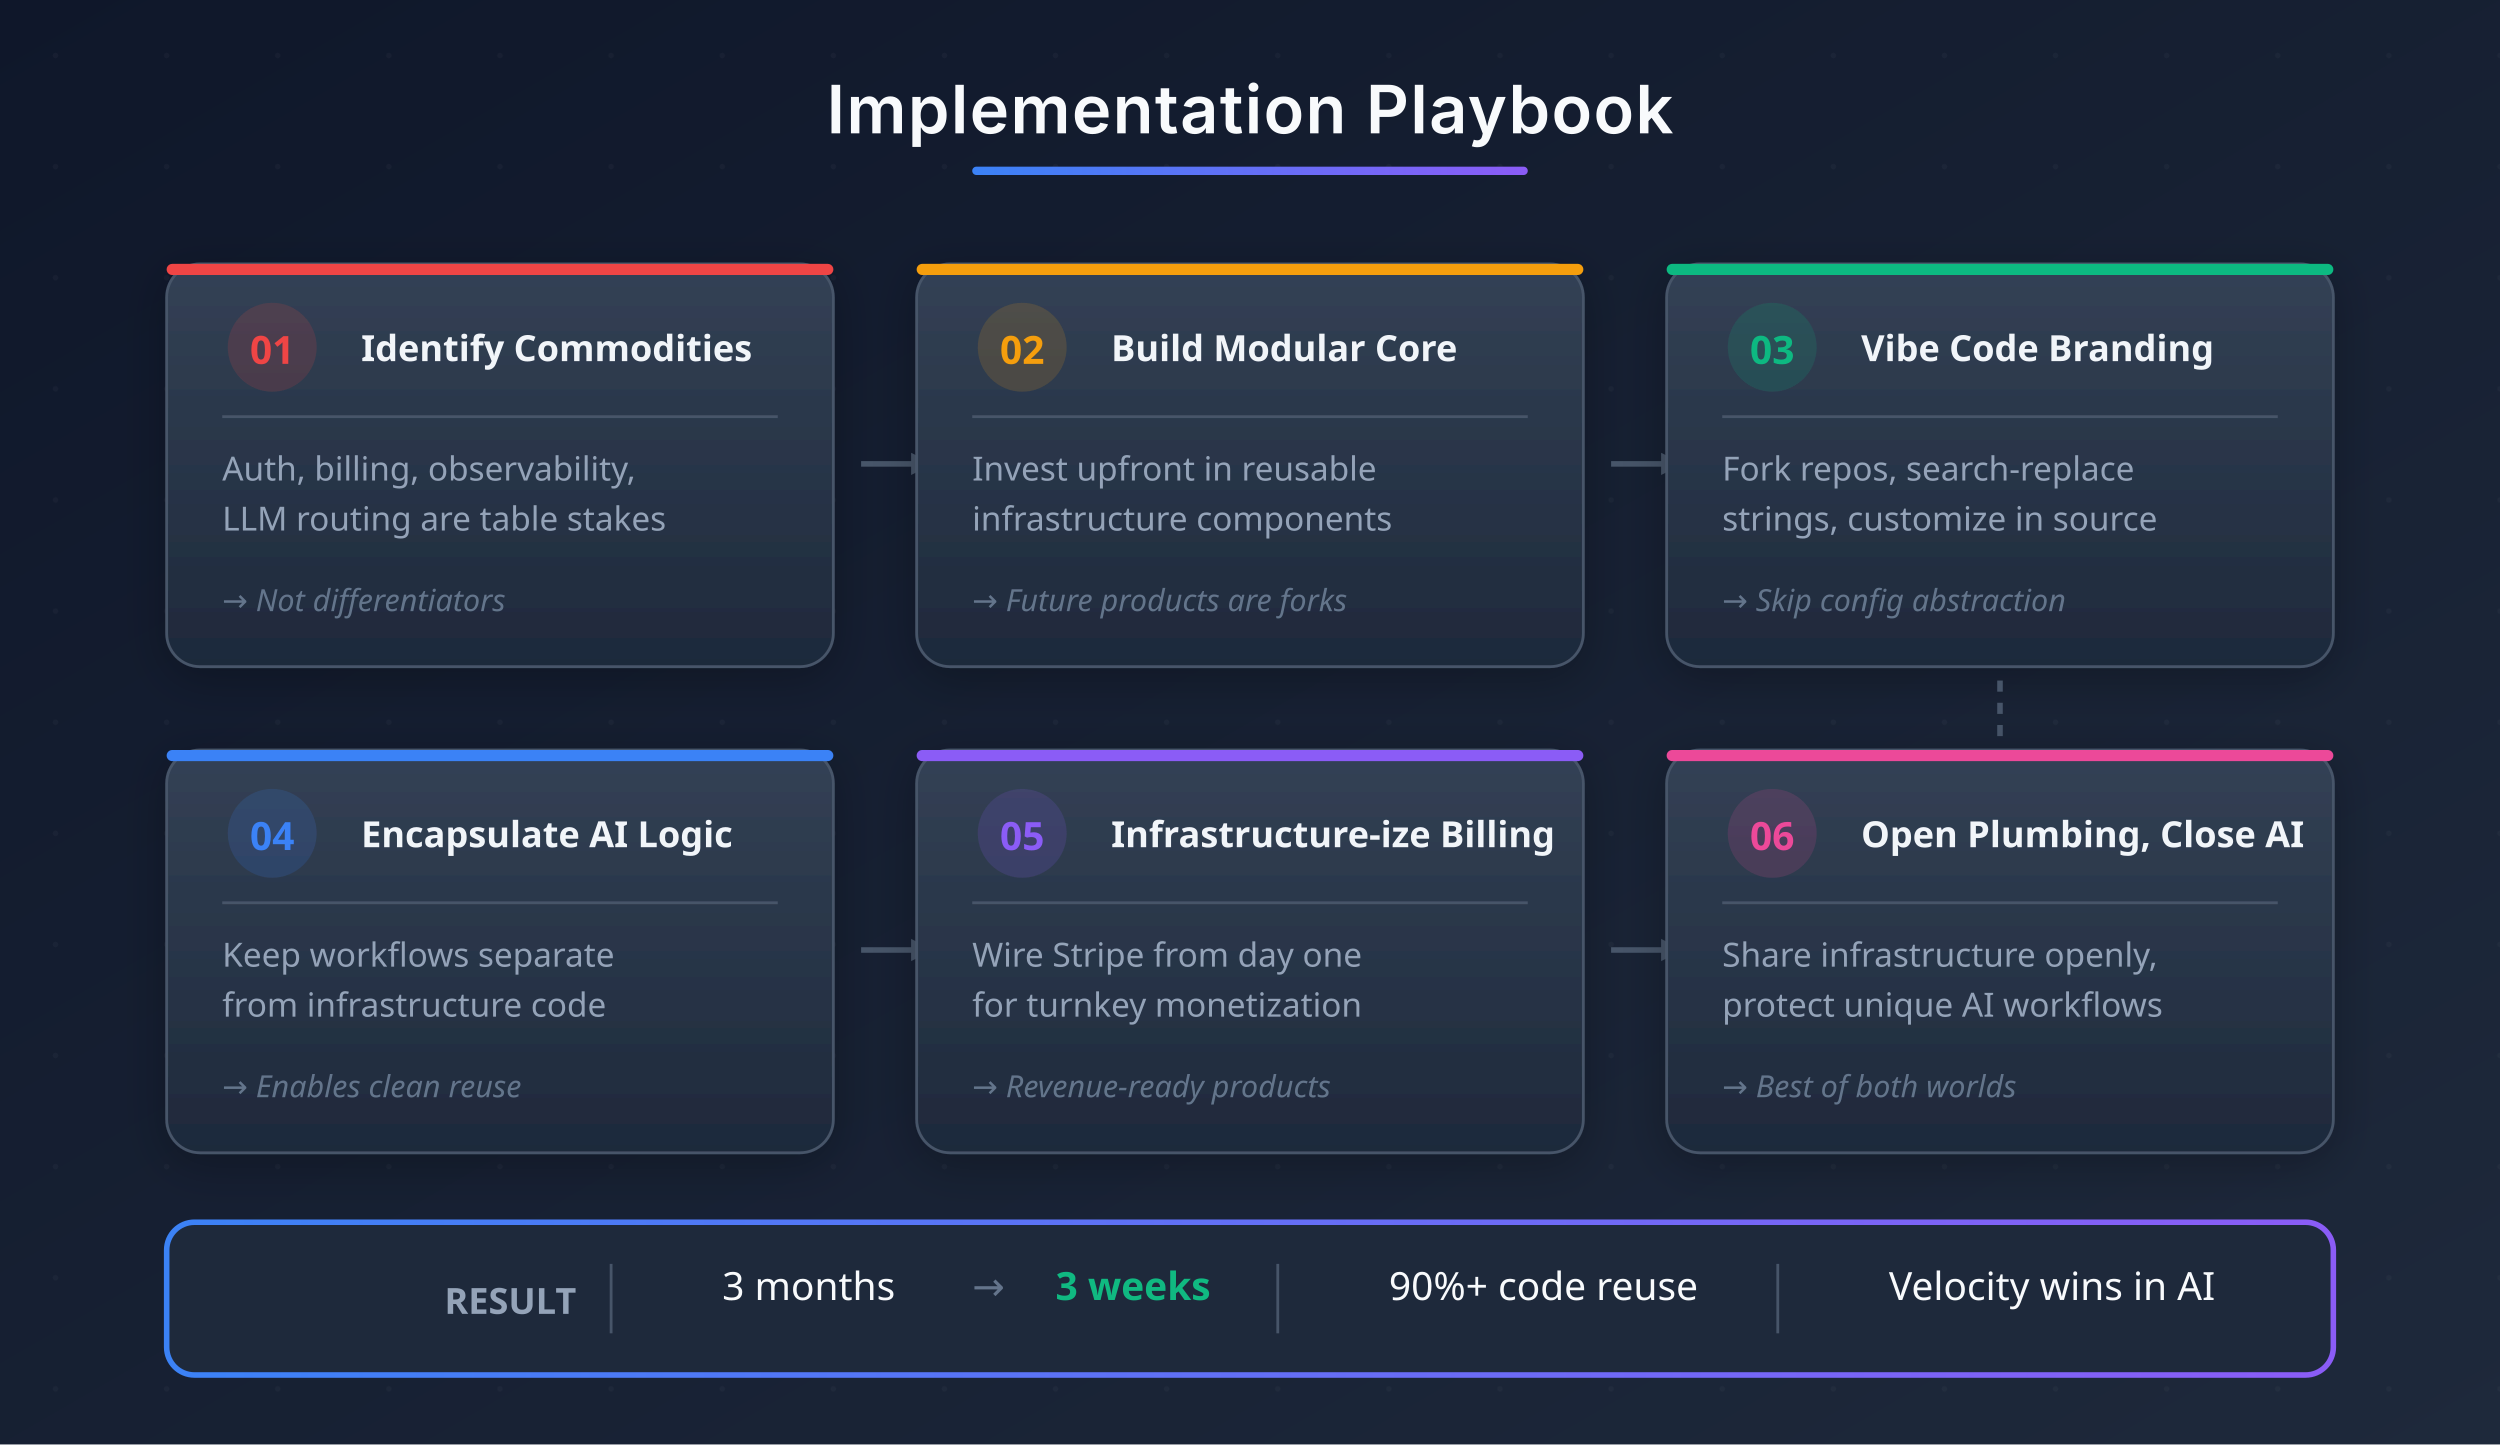
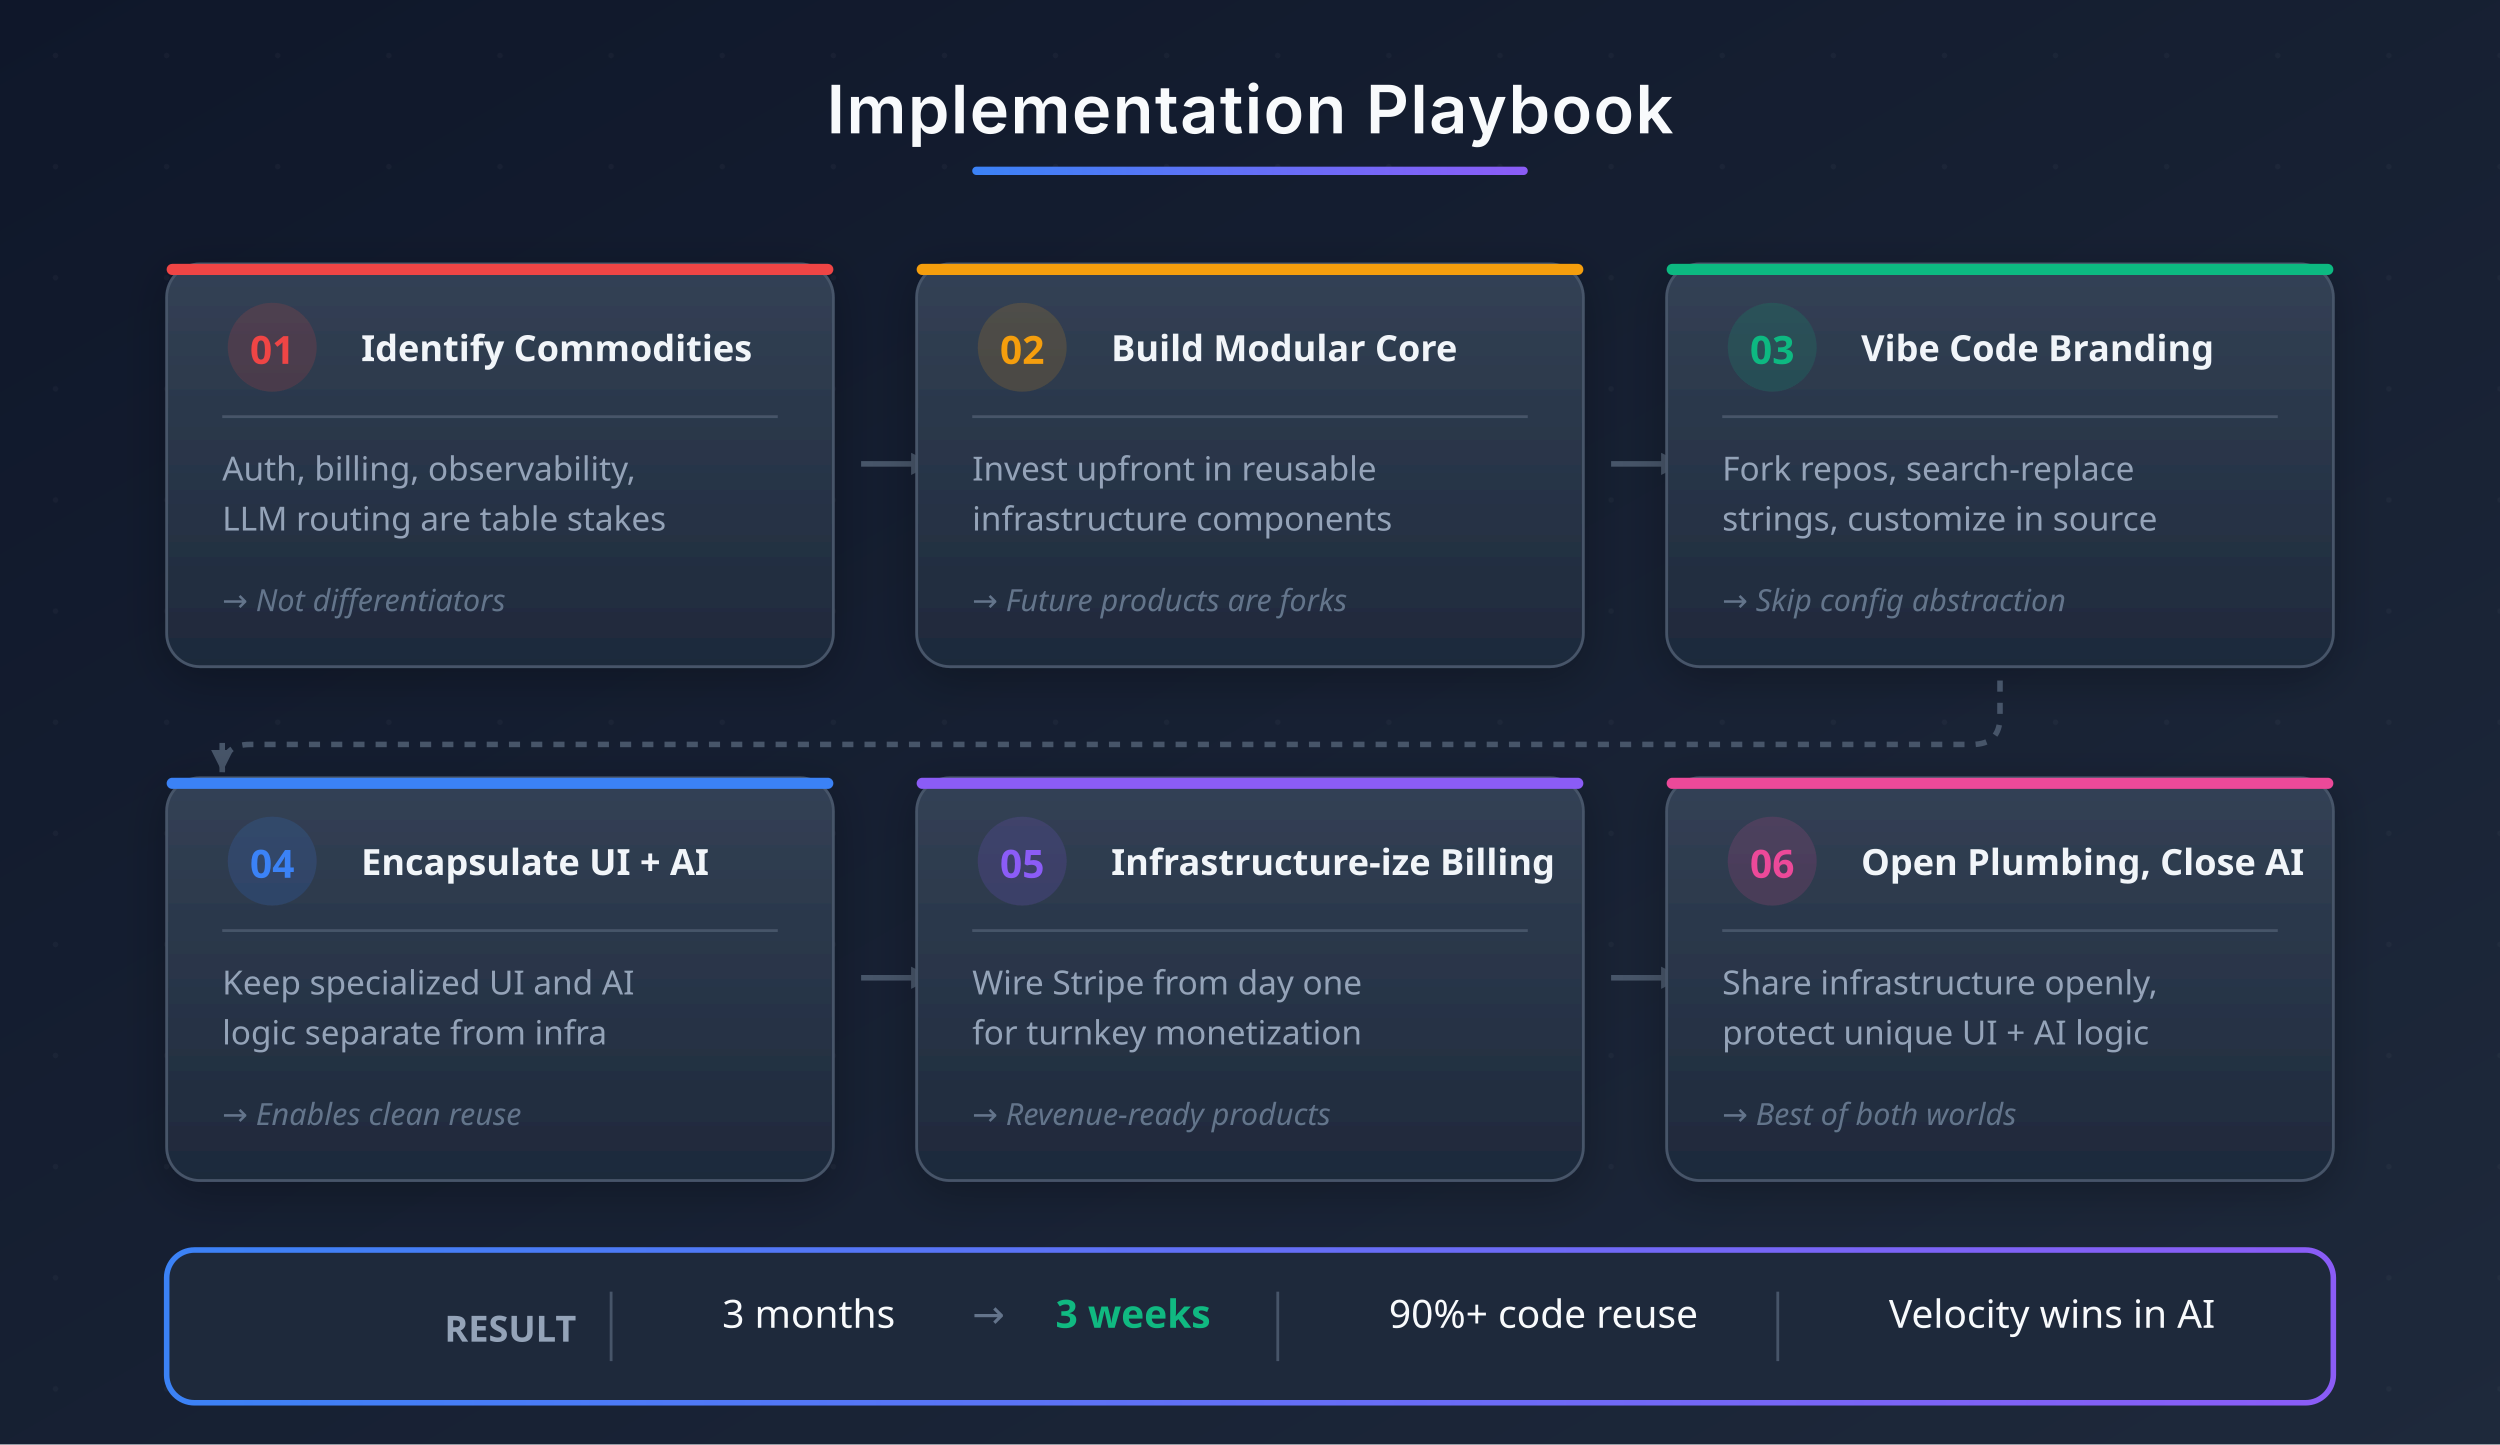
<svg xmlns="http://www.w3.org/2000/svg" viewBox="0 0 900 520">
  <defs>
    <linearGradient id="bgGrad" x1="0%" y1="0%" x2="100%" y2="100%">
      <stop offset="0%" style="stop-color:#0f172a" />
      <stop offset="100%" style="stop-color:#1e293b" />
    </linearGradient>
    <linearGradient id="cardGrad" x1="0%" y1="0%" x2="0%" y2="100%">
      <stop offset="0%" style="stop-color:#334155" />
      <stop offset="100%" style="stop-color:#1e293b" />
    </linearGradient>
    <linearGradient id="accentGrad" x1="0%" y1="0%" x2="100%" y2="0%">
      <stop offset="0%" style="stop-color:#3b82f6" />
      <stop offset="100%" style="stop-color:#8b5cf6" />
    </linearGradient>
    <filter id="cardShadow" x="-10%" y="-10%" width="120%" height="130%">
      <feDropShadow dx="0" dy="4" stdDeviation="8" flood-color="#000" flood-opacity="0.25" />
-     </filter>
-     <filter id="glowBlue">
-       <feGaussianBlur stdDeviation="2" result="blur" />
-       <feFlood flood-color="#3b82f6" flood-opacity="0.5" />
-       <feComposite in2="blur" operator="in" />
-       <feMerge>
-         <feMergeNode />
-         <feMergeNode in="SourceGraphic" />
-       </feMerge>
    </filter>
  </defs>
  <rect width="900" height="520" fill="url(#bgGrad)" />
  <pattern id="dots" x="0" y="0" width="40" height="40" patternUnits="userSpaceOnUse">
    <circle cx="20" cy="20" r="1" fill="rgba(255,255,255,0.03)" />
  </pattern>
  <rect width="900" height="520" fill="url(#dots)" />
  <text x="450" y="48" font-family="system-ui, -apple-system, BlinkMacSystemFont, 'Segoe UI', sans-serif" font-size="24" font-weight="600" fill="#f8fafc" text-anchor="middle" letter-spacing="0.5">Implementation Playbook</text>
  <rect x="350" y="60" width="200" height="3" rx="1.5" fill="url(#accentGrad)" />
  <g transform="translate(60, 95)" filter="url(#cardShadow)">
    <rect width="240" height="145" rx="12" fill="url(#cardGrad)" stroke="#475569" stroke-width="1" />
    <rect width="240" height="4" rx="2" fill="#ef4444" />
    <g transform="translate(20, 30)">
      <circle cx="18" cy="0" r="16" fill="#ef4444" opacity="0.15" />
      <text x="18" y="6" font-family="system-ui, sans-serif" font-size="14" font-weight="700" fill="#ef4444" text-anchor="middle">01</text>
      <text x="50" y="5" font-family="system-ui, sans-serif" font-size="13" font-weight="600" fill="#f1f5f9">Identify Commodities</text>
    </g>
    <line x1="20" y1="55" x2="220" y2="55" stroke="#475569" stroke-width="1" />
    <text x="20" y="78" font-family="system-ui, sans-serif" font-size="12" fill="#94a3b8">Auth, billing, observability,</text>
    <text x="20" y="96" font-family="system-ui, sans-serif" font-size="12" fill="#94a3b8">LLM routing are table stakes</text>
    <text x="20" y="125" font-family="system-ui, sans-serif" font-size="11" fill="#64748b" font-style="italic">→ Not differentiators</text>
  </g>
-   <path d="M 310 167 L 330 167" stroke="#475569" stroke-width="2" fill="none" marker-end="url(#arrow)" />
+   <path d="M 310 167 L 330 167" stroke="#475569" stroke-width="2" fill="none" />
  <polygon points="328,163 336,167 328,171" fill="#475569" />
  <g transform="translate(330, 95)" filter="url(#cardShadow)">
    <rect width="240" height="145" rx="12" fill="url(#cardGrad)" stroke="#475569" stroke-width="1" />
    <rect width="240" height="4" rx="2" fill="#f59e0b" />
    <g transform="translate(20, 30)">
      <circle cx="18" cy="0" r="16" fill="#f59e0b" opacity="0.15" />
      <text x="18" y="6" font-family="system-ui, sans-serif" font-size="14" font-weight="700" fill="#f59e0b" text-anchor="middle">02</text>
      <text x="50" y="5" font-family="system-ui, sans-serif" font-size="13" font-weight="600" fill="#f1f5f9">Build Modular Core</text>
    </g>
    <line x1="20" y1="55" x2="220" y2="55" stroke="#475569" stroke-width="1" />
    <text x="20" y="78" font-family="system-ui, sans-serif" font-size="12" fill="#94a3b8">Invest upfront in reusable</text>
    <text x="20" y="96" font-family="system-ui, sans-serif" font-size="12" fill="#94a3b8">infrastructure components</text>
    <text x="20" y="125" font-family="system-ui, sans-serif" font-size="11" fill="#64748b" font-style="italic">→ Future products are forks</text>
  </g>
  <path d="M 580 167 L 600 167" stroke="#475569" stroke-width="2" fill="none" />
  <polygon points="598,163 606,167 598,171" fill="#475569" />
  <g transform="translate(600, 95)" filter="url(#cardShadow)">
    <rect width="240" height="145" rx="12" fill="url(#cardGrad)" stroke="#475569" stroke-width="1" />
    <rect width="240" height="4" rx="2" fill="#10b981" />
    <g transform="translate(20, 30)">
      <circle cx="18" cy="0" r="16" fill="#10b981" opacity="0.15" />
      <text x="18" y="6" font-family="system-ui, sans-serif" font-size="14" font-weight="700" fill="#10b981" text-anchor="middle">03</text>
      <text x="50" y="5" font-family="system-ui, sans-serif" font-size="13" font-weight="600" fill="#f1f5f9">Vibe Code Branding</text>
    </g>
    <line x1="20" y1="55" x2="220" y2="55" stroke="#475569" stroke-width="1" />
    <text x="20" y="78" font-family="system-ui, sans-serif" font-size="12" fill="#94a3b8">Fork repos, search-replace</text>
    <text x="20" y="96" font-family="system-ui, sans-serif" font-size="12" fill="#94a3b8">strings, customize in source</text>
    <text x="20" y="125" font-family="system-ui, sans-serif" font-size="11" fill="#64748b" font-style="italic">→ Skip config abstraction</text>
  </g>
-   <path d="M 720 245 L 720 265" stroke="#475569" stroke-width="2" stroke-dasharray="4,4" />
-   <g transform="translate(60, 270)" filter="url(#cardShadow)">
+   <path d="M 720 245 L 720 258 Q 720 268 710 268 L 90 268 Q 80 268 80 278 L 80 265" stroke="#475569" stroke-width="2" fill="none" stroke-dasharray="4,4" />
+   <polygon points="76,270 80,278 84,270" fill="#475569" />
+   <g transform="translate(60, 280)" filter="url(#cardShadow)">
    <rect width="240" height="145" rx="12" fill="url(#cardGrad)" stroke="#475569" stroke-width="1" />
    <rect width="240" height="4" rx="2" fill="#3b82f6" />
    <g transform="translate(20, 30)">
      <circle cx="18" cy="0" r="16" fill="#3b82f6" opacity="0.15" />
      <text x="18" y="6" font-family="system-ui, sans-serif" font-size="14" font-weight="700" fill="#3b82f6" text-anchor="middle">04</text>
-       <text x="50" y="5" font-family="system-ui, sans-serif" font-size="13" font-weight="600" fill="#f1f5f9">Encapsulate AI Logic</text>
+       <text x="50" y="5" font-family="system-ui, sans-serif" font-size="13" font-weight="600" fill="#f1f5f9">Encapsulate UI + AI</text>
    </g>
    <line x1="20" y1="55" x2="220" y2="55" stroke="#475569" stroke-width="1" />
-     <text x="20" y="78" font-family="system-ui, sans-serif" font-size="12" fill="#94a3b8">Keep workflows separate</text>
-     <text x="20" y="96" font-family="system-ui, sans-serif" font-size="12" fill="#94a3b8">from infrastructure code</text>
+     <text x="20" y="78" font-family="system-ui, sans-serif" font-size="12" fill="#94a3b8">Keep specialized UI and AI</text>
+     <text x="20" y="96" font-family="system-ui, sans-serif" font-size="12" fill="#94a3b8">logic separate from infra</text>
    <text x="20" y="125" font-family="system-ui, sans-serif" font-size="11" fill="#64748b" font-style="italic">→ Enables clean reuse</text>
  </g>
-   <path d="M 310 342 L 330 342" stroke="#475569" stroke-width="2" fill="none" />
-   <polygon points="328,338 336,342 328,346" fill="#475569" />
-   <g transform="translate(330, 270)" filter="url(#cardShadow)">
+   <path d="M 310 352 L 330 352" stroke="#475569" stroke-width="2" fill="none" />
+   <polygon points="328,348 336,352 328,356" fill="#475569" />
+   <g transform="translate(330, 280)" filter="url(#cardShadow)">
    <rect width="240" height="145" rx="12" fill="url(#cardGrad)" stroke="#475569" stroke-width="1" />
    <rect width="240" height="4" rx="2" fill="#8b5cf6" />
    <g transform="translate(20, 30)">
      <circle cx="18" cy="0" r="16" fill="#8b5cf6" opacity="0.15" />
      <text x="18" y="6" font-family="system-ui, sans-serif" font-size="14" font-weight="700" fill="#8b5cf6" text-anchor="middle">05</text>
      <text x="50" y="5" font-family="system-ui, sans-serif" font-size="13" font-weight="600" fill="#f1f5f9">Infrastructure-ize Billing</text>
    </g>
    <line x1="20" y1="55" x2="220" y2="55" stroke="#475569" stroke-width="1" />
    <text x="20" y="78" font-family="system-ui, sans-serif" font-size="12" fill="#94a3b8">Wire Stripe from day one</text>
    <text x="20" y="96" font-family="system-ui, sans-serif" font-size="12" fill="#94a3b8">for turnkey monetization</text>
    <text x="20" y="125" font-family="system-ui, sans-serif" font-size="11" fill="#64748b" font-style="italic">→ Revenue-ready products</text>
  </g>
-   <path d="M 580 342 L 600 342" stroke="#475569" stroke-width="2" fill="none" />
-   <polygon points="598,338 606,342 598,346" fill="#475569" />
-   <g transform="translate(600, 270)" filter="url(#cardShadow)">
+   <path d="M 580 352 L 600 352" stroke="#475569" stroke-width="2" fill="none" />
+   <polygon points="598,348 606,352 598,356" fill="#475569" />
+   <g transform="translate(600, 280)" filter="url(#cardShadow)">
    <rect width="240" height="145" rx="12" fill="url(#cardGrad)" stroke="#475569" stroke-width="1" />
    <rect width="240" height="4" rx="2" fill="#ec4899" />
    <g transform="translate(20, 30)">
      <circle cx="18" cy="0" r="16" fill="#ec4899" opacity="0.15" />
      <text x="18" y="6" font-family="system-ui, sans-serif" font-size="14" font-weight="700" fill="#ec4899" text-anchor="middle">06</text>
      <text x="50" y="5" font-family="system-ui, sans-serif" font-size="13" font-weight="600" fill="#f1f5f9">Open Plumbing, Close AI</text>
    </g>
    <line x1="20" y1="55" x2="220" y2="55" stroke="#475569" stroke-width="1" />
    <text x="20" y="78" font-family="system-ui, sans-serif" font-size="12" fill="#94a3b8">Share infrastructure openly,</text>
-     <text x="20" y="96" font-family="system-ui, sans-serif" font-size="12" fill="#94a3b8">protect unique AI workflows</text>
+     <text x="20" y="96" font-family="system-ui, sans-serif" font-size="12" fill="#94a3b8">protect unique UI + AI logic</text>
    <text x="20" y="125" font-family="system-ui, sans-serif" font-size="11" fill="#64748b" font-style="italic">→ Best of both worlds</text>
  </g>
-   <g transform="translate(60, 440)">
+   <g transform="translate(60, 450)">
    <rect width="780" height="55" rx="10" fill="#1e293b" stroke="url(#accentGrad)" stroke-width="2" />
    <text x="100" y="33" font-family="system-ui, sans-serif" font-size="13" font-weight="600" fill="#94a3b8">RESULT</text>
    <line x1="160" y1="15" x2="160" y2="40" stroke="#475569" stroke-width="1" />
    <text x="200" y="28" font-family="system-ui, sans-serif" font-size="14" fill="#f8fafc">3 months</text>
    <text x="290" y="28" font-family="system-ui, sans-serif" font-size="14" fill="#64748b">→</text>
    <text x="320" y="28" font-family="system-ui, sans-serif" font-size="14" font-weight="600" fill="#10b981">3 weeks</text>
    <line x1="400" y1="15" x2="400" y2="40" stroke="#475569" stroke-width="1" />
    <text x="440" y="28" font-family="system-ui, sans-serif" font-size="14" fill="#f8fafc">90%+ code reuse</text>
    <line x1="580" y1="15" x2="580" y2="40" stroke="#475569" stroke-width="1" />
    <text x="620" y="28" font-family="system-ui, sans-serif" font-size="14" fill="#f8fafc">Velocity wins in AI</text>
  </g>
</svg>
